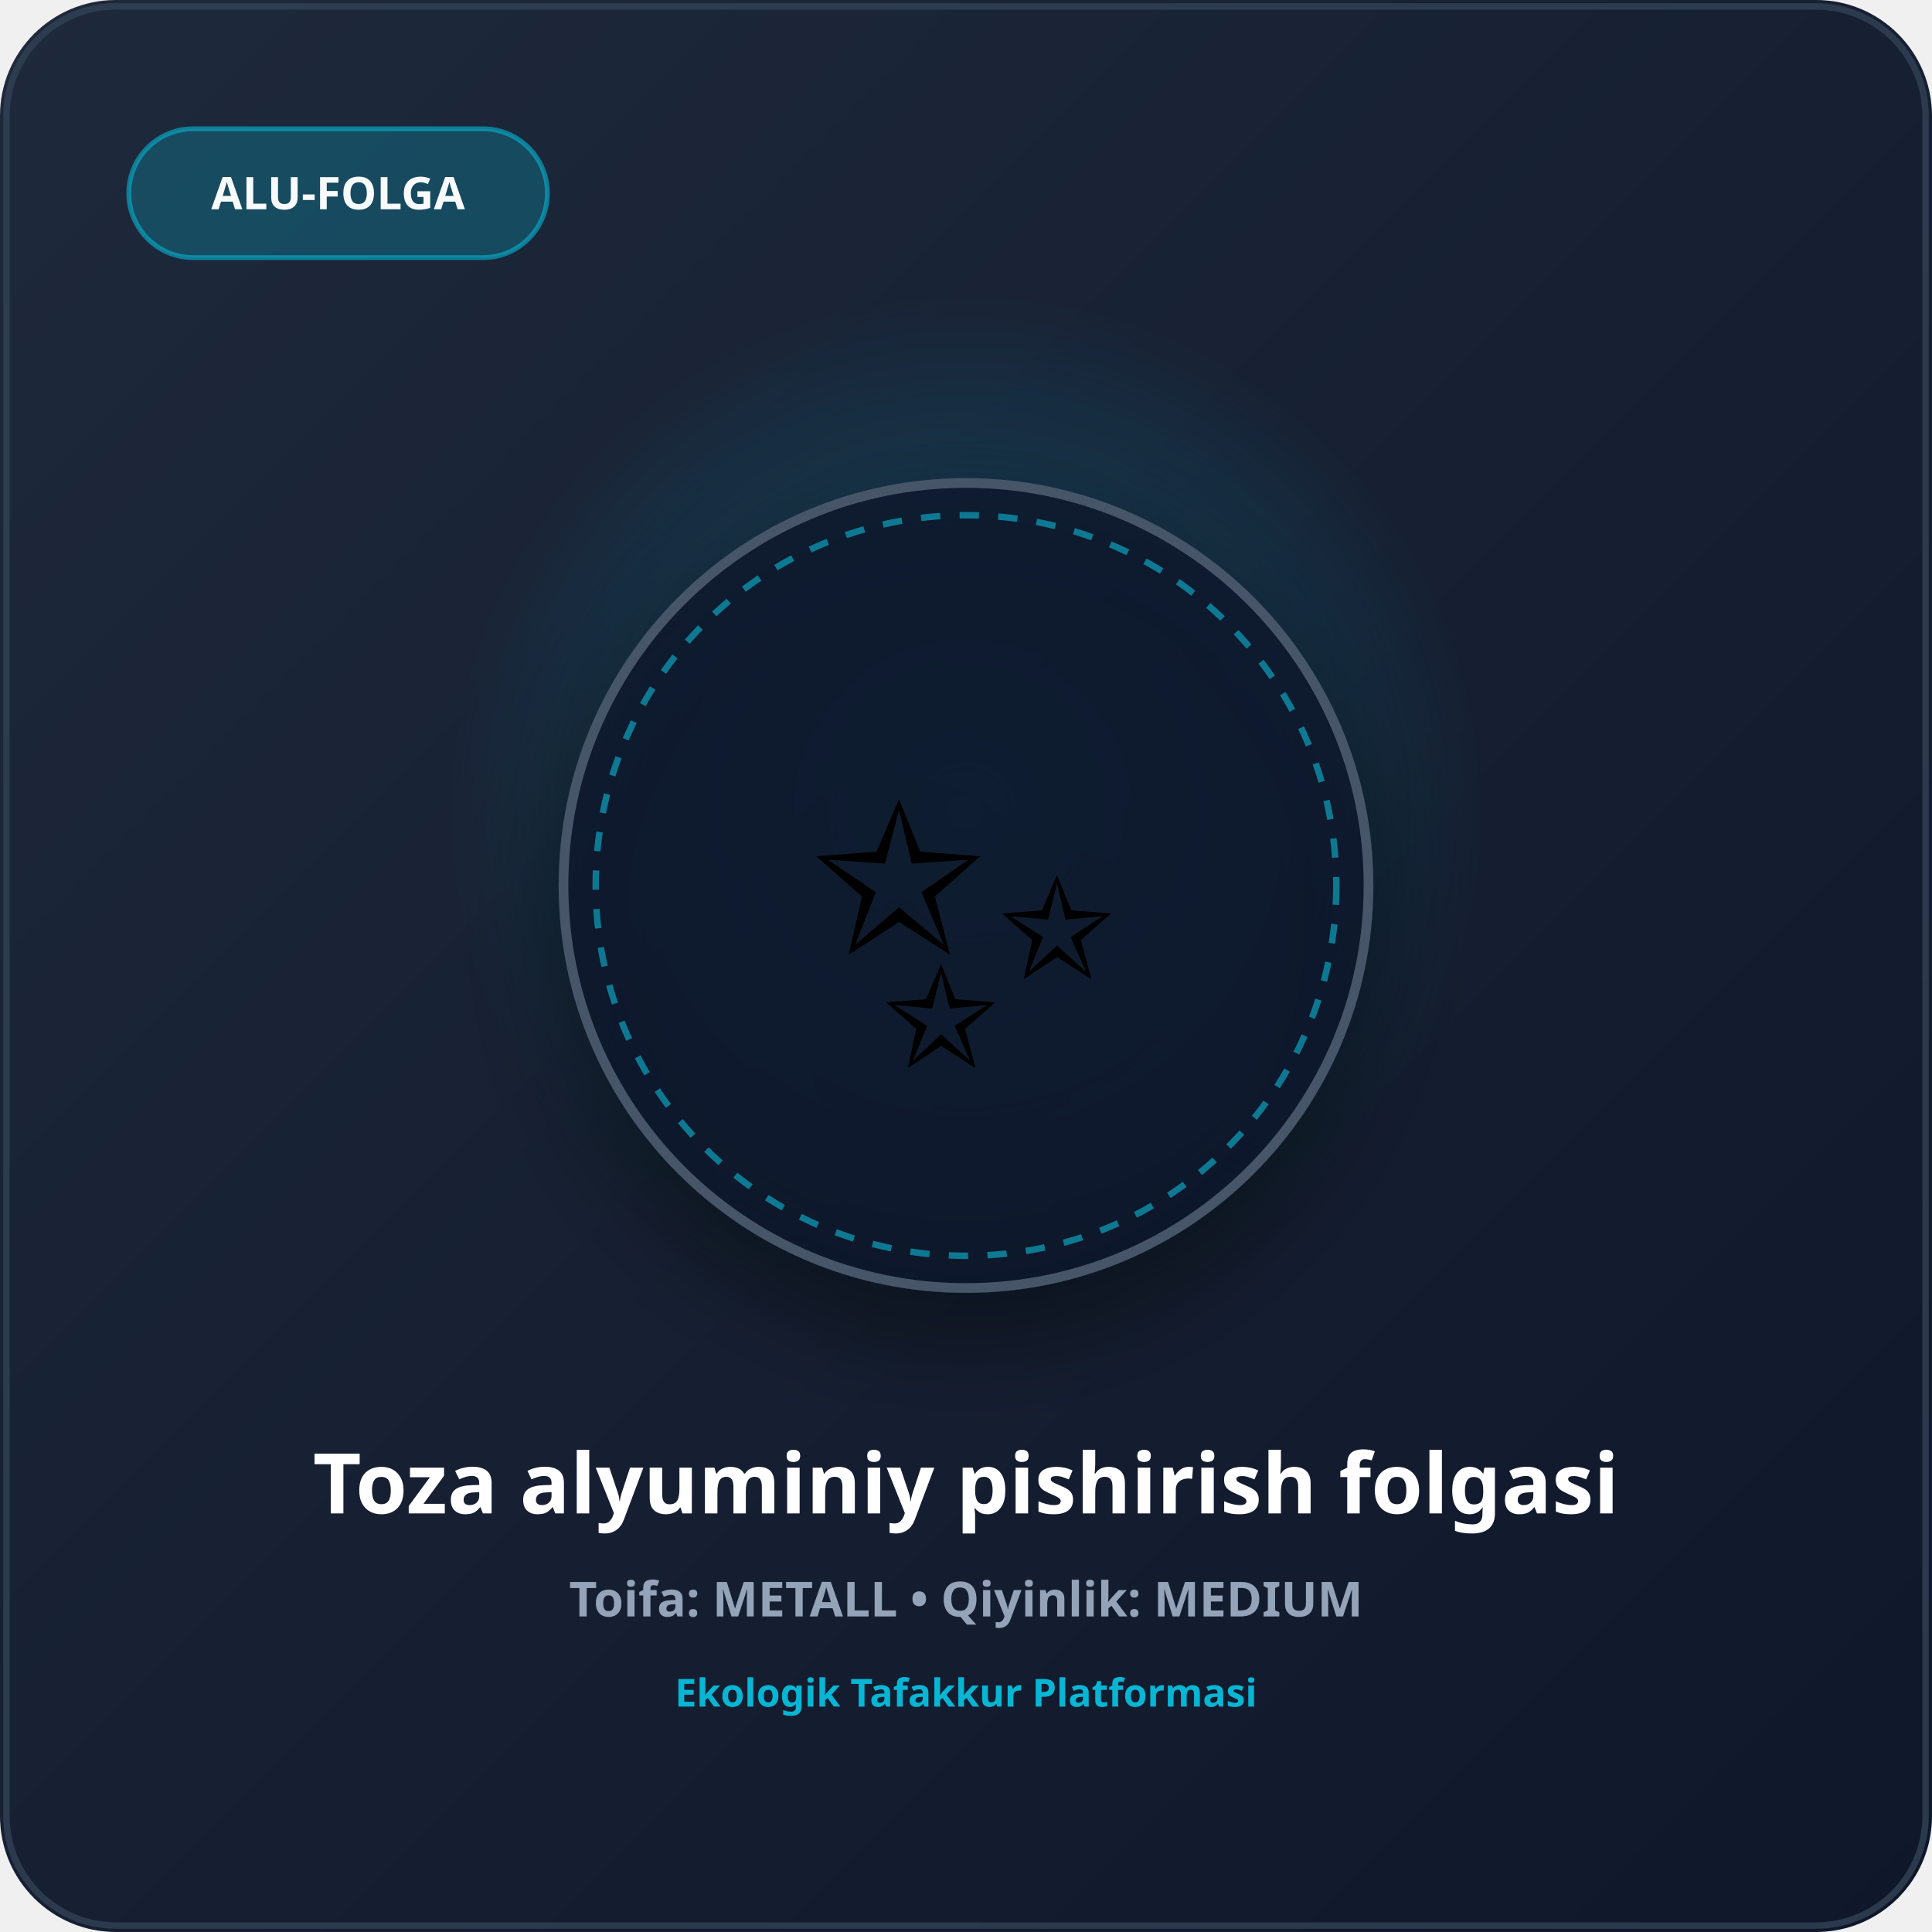
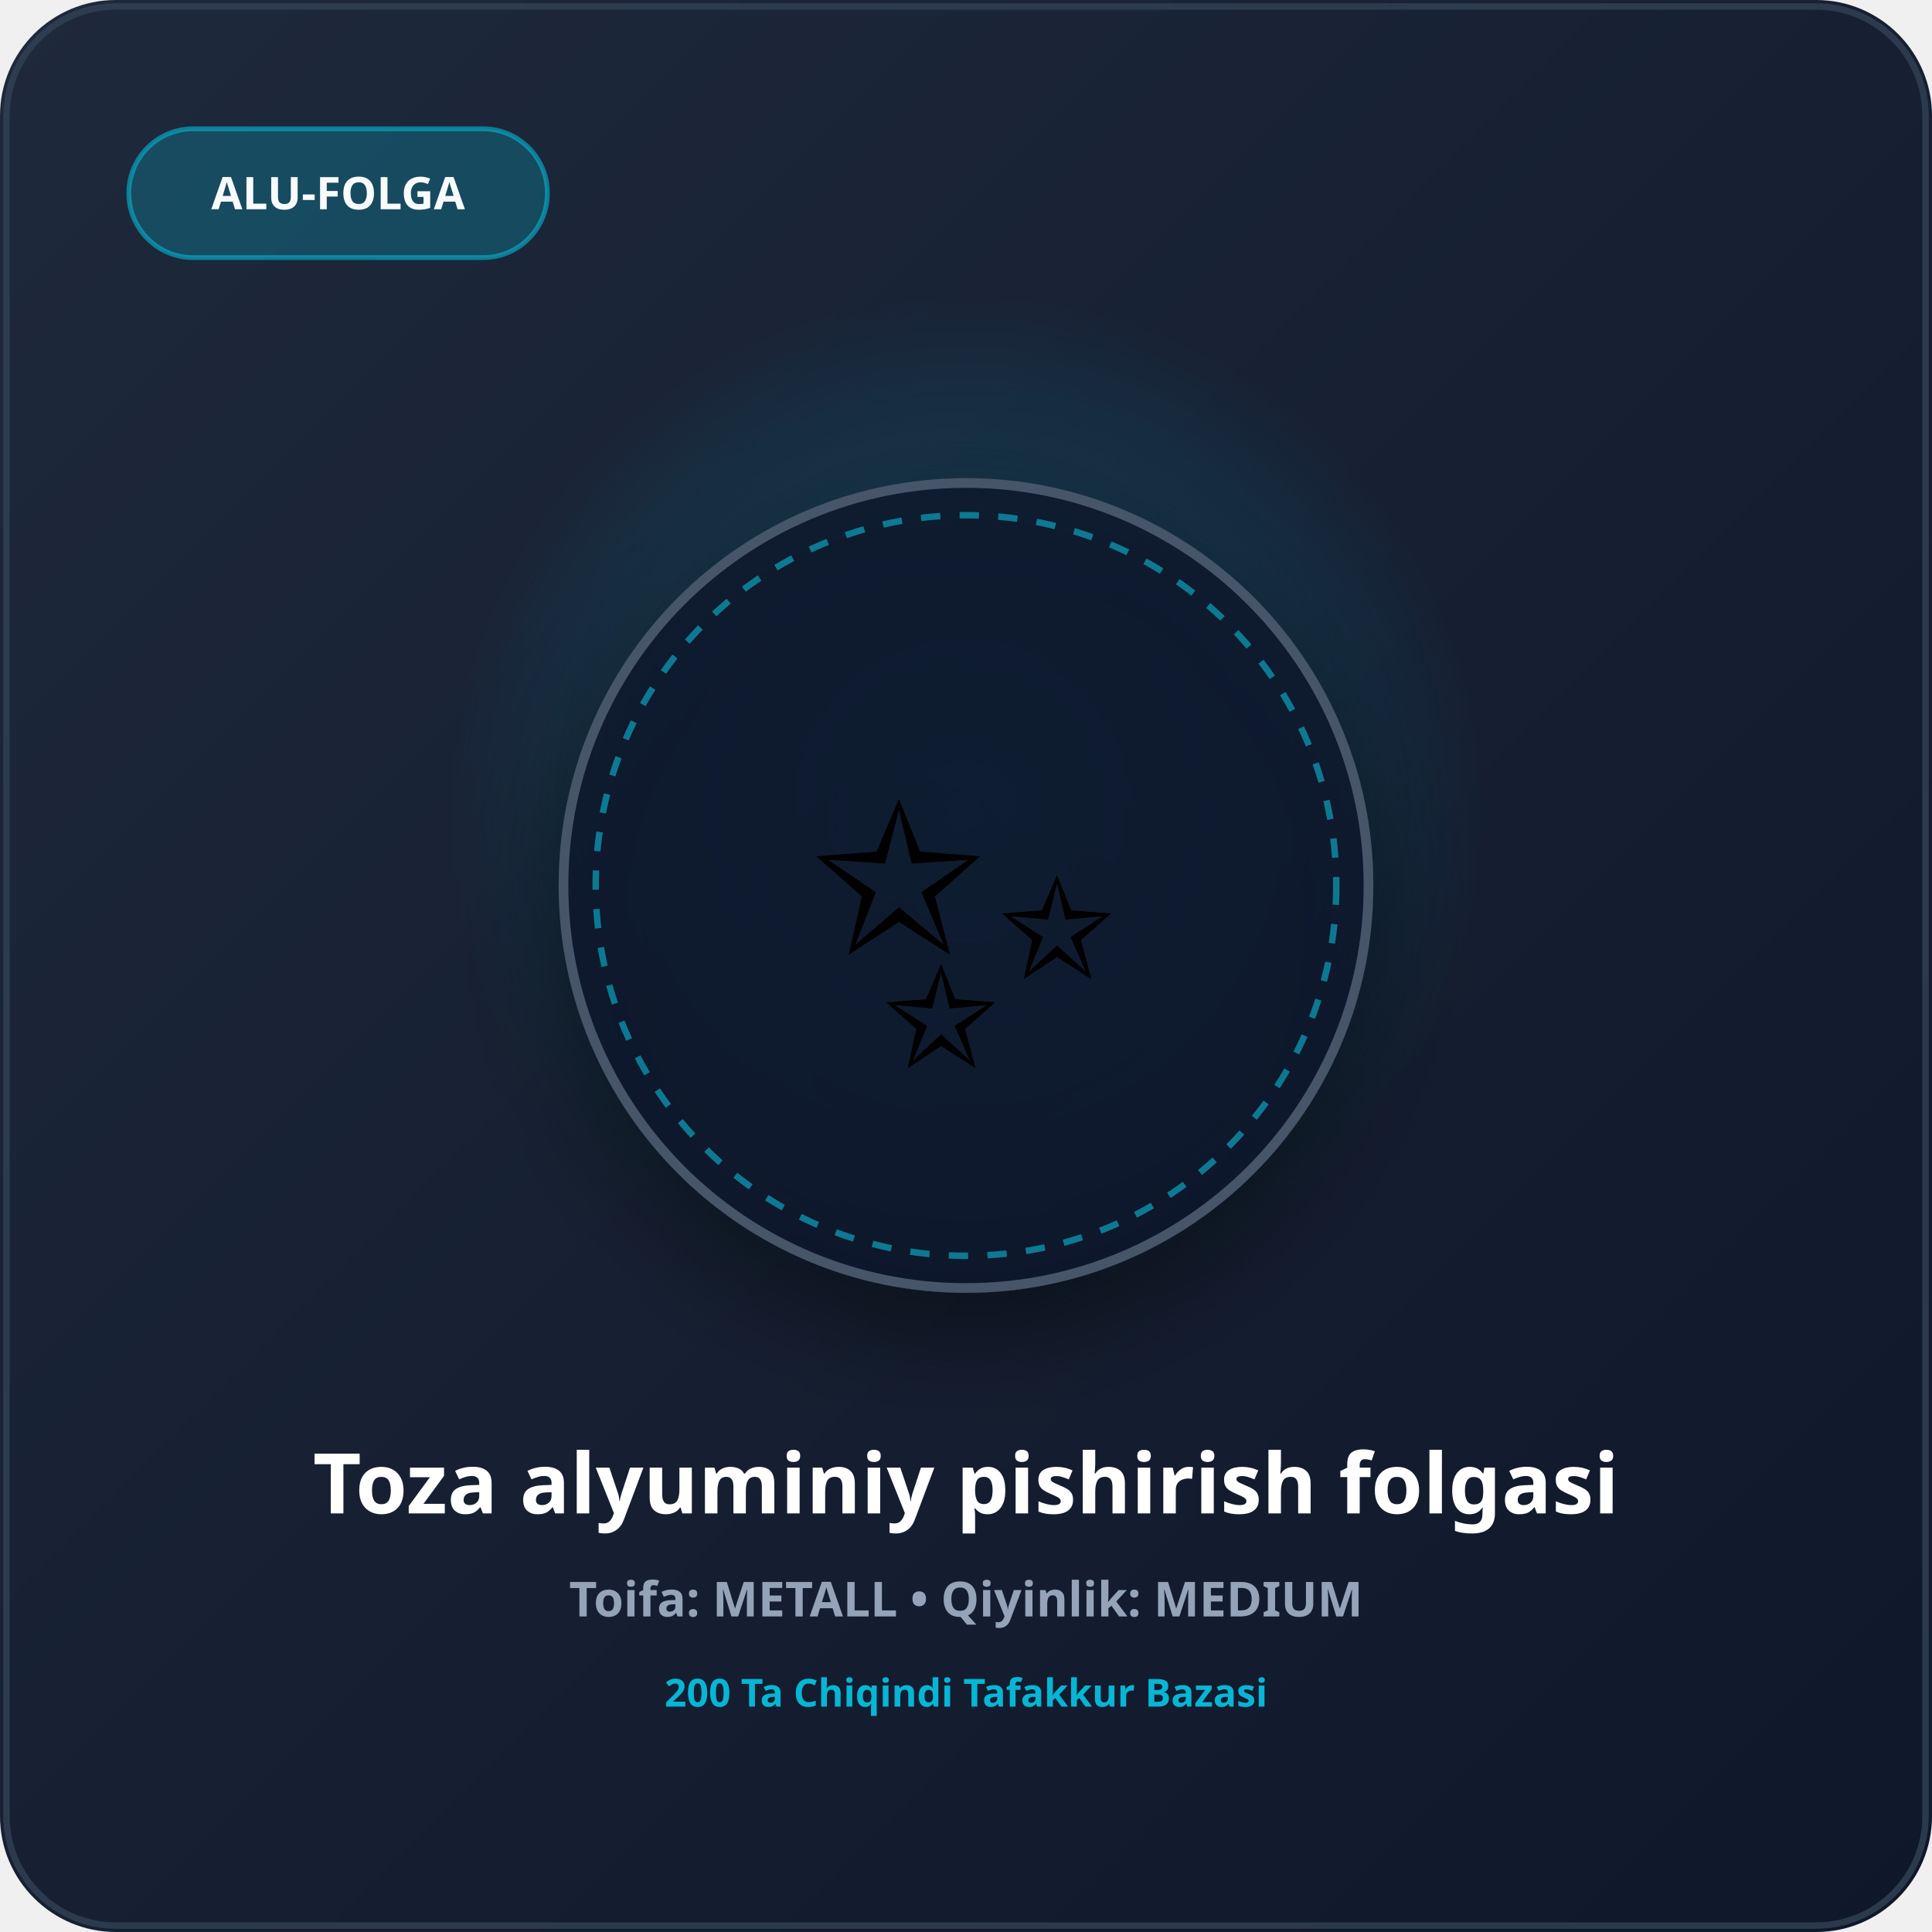
<svg xmlns="http://www.w3.org/2000/svg" viewBox="0 0 600 600" width="100%" height="100%">
  <defs>
-     <linearGradient id="bg-grad-38" x1="0%" y1="0%" x2="100%" y2="100%">
+     <linearGradient id="bg-grad-67" x1="0%" y1="0%" x2="100%" y2="100%">
      <stop offset="0%" stop-color="#1e293b" />
      <stop offset="100%" stop-color="#0f172a" />
    </linearGradient>
-     <radialGradient id="glow-38" cx="50%" cy="45%" r="45%">
+     <radialGradient id="glow-67" cx="50%" cy="45%" r="45%">
      <stop offset="0%" stop-color="#06b6d4" stop-opacity="0.35" />
      <stop offset="100%" stop-color="#06b6d4" stop-opacity="0" />
    </radialGradient>
-     <filter id="shadow-38" x="-20%" y="-20%" width="140%" height="140%">
+     <filter id="shadow-67" x="-20%" y="-20%" width="140%" height="140%">
      <feDropShadow dx="0" dy="12" stdDeviation="16" flood-color="#000000" flood-opacity="0.6" />
    </filter>
  </defs>
-   <rect width="600" height="600" rx="36" fill="url(#bg-grad-38)" />
+   <rect width="600" height="600" rx="36" fill="url(#bg-grad-67)" />
  <rect x="2" y="2" width="596" height="596" rx="34" fill="none" stroke="#334155" stroke-width="2" stroke-opacity="0.8" />
-   <circle cx="300" cy="270" r="180" fill="url(#glow-38)" />
+   <circle cx="300" cy="270" r="180" fill="url(#glow-67)" />
  <g transform="translate(40, 40)">
    <rect width="130" height="40" rx="20" fill="#06b6d4" opacity="0.25" />
    <rect width="130" height="40" rx="20" fill="none" stroke="#06b6d4" stroke-width="1.5" stroke-opacity="0.6" />
    <text x="65" y="25" fill="#f8fafc" font-size="14" font-weight="800" text-anchor="middle" font-family="system-ui, sans-serif">ALU-FOLGA</text>
  </g>
-   <g transform="translate(300, 275)" filter="url(#shadow-38)">
+   <g transform="translate(300, 275)" filter="url(#shadow-67)">
    <circle cx="0" cy="0" r="125" fill="#0f172a" fill-opacity="0.8" stroke="#475569" stroke-width="3" />
    <circle cx="0" cy="0" r="115" fill="none" stroke="#06b6d4" stroke-width="2" stroke-dasharray="6 6" opacity="0.6" />
    <text x="0" y="55" font-size="120" text-anchor="middle" font-family="'Segoe UI Emoji', 'Apple Color Emoji', 'Noto Color Emoji', sans-serif">✨</text>
  </g>
  <g transform="translate(300, 470)">
    <text x="0" y="0" fill="#ffffff" font-size="26" font-weight="900" text-anchor="middle" font-family="system-ui, sans-serif">Toza alyuminiy pishirish folgasi</text>
    <text x="0" y="32" fill="#94a3b8" font-size="15" font-weight="600" text-anchor="middle" font-family="system-ui, sans-serif">Toifa: METALL • Qiyinlik: MEDIUM</text>
-     <text x="0" y="60" fill="#06b6d4" font-size="12" font-weight="700" text-anchor="middle" font-family="system-ui, sans-serif">Ekologik Tafakkur Platformasi</text>
+     <text x="0" y="60" fill="#06b6d4" font-size="12" font-weight="700" text-anchor="middle" font-family="system-ui, sans-serif">200 Ta Chiqindi Tafakkur Bazasi</text>
  </g>
</svg>
